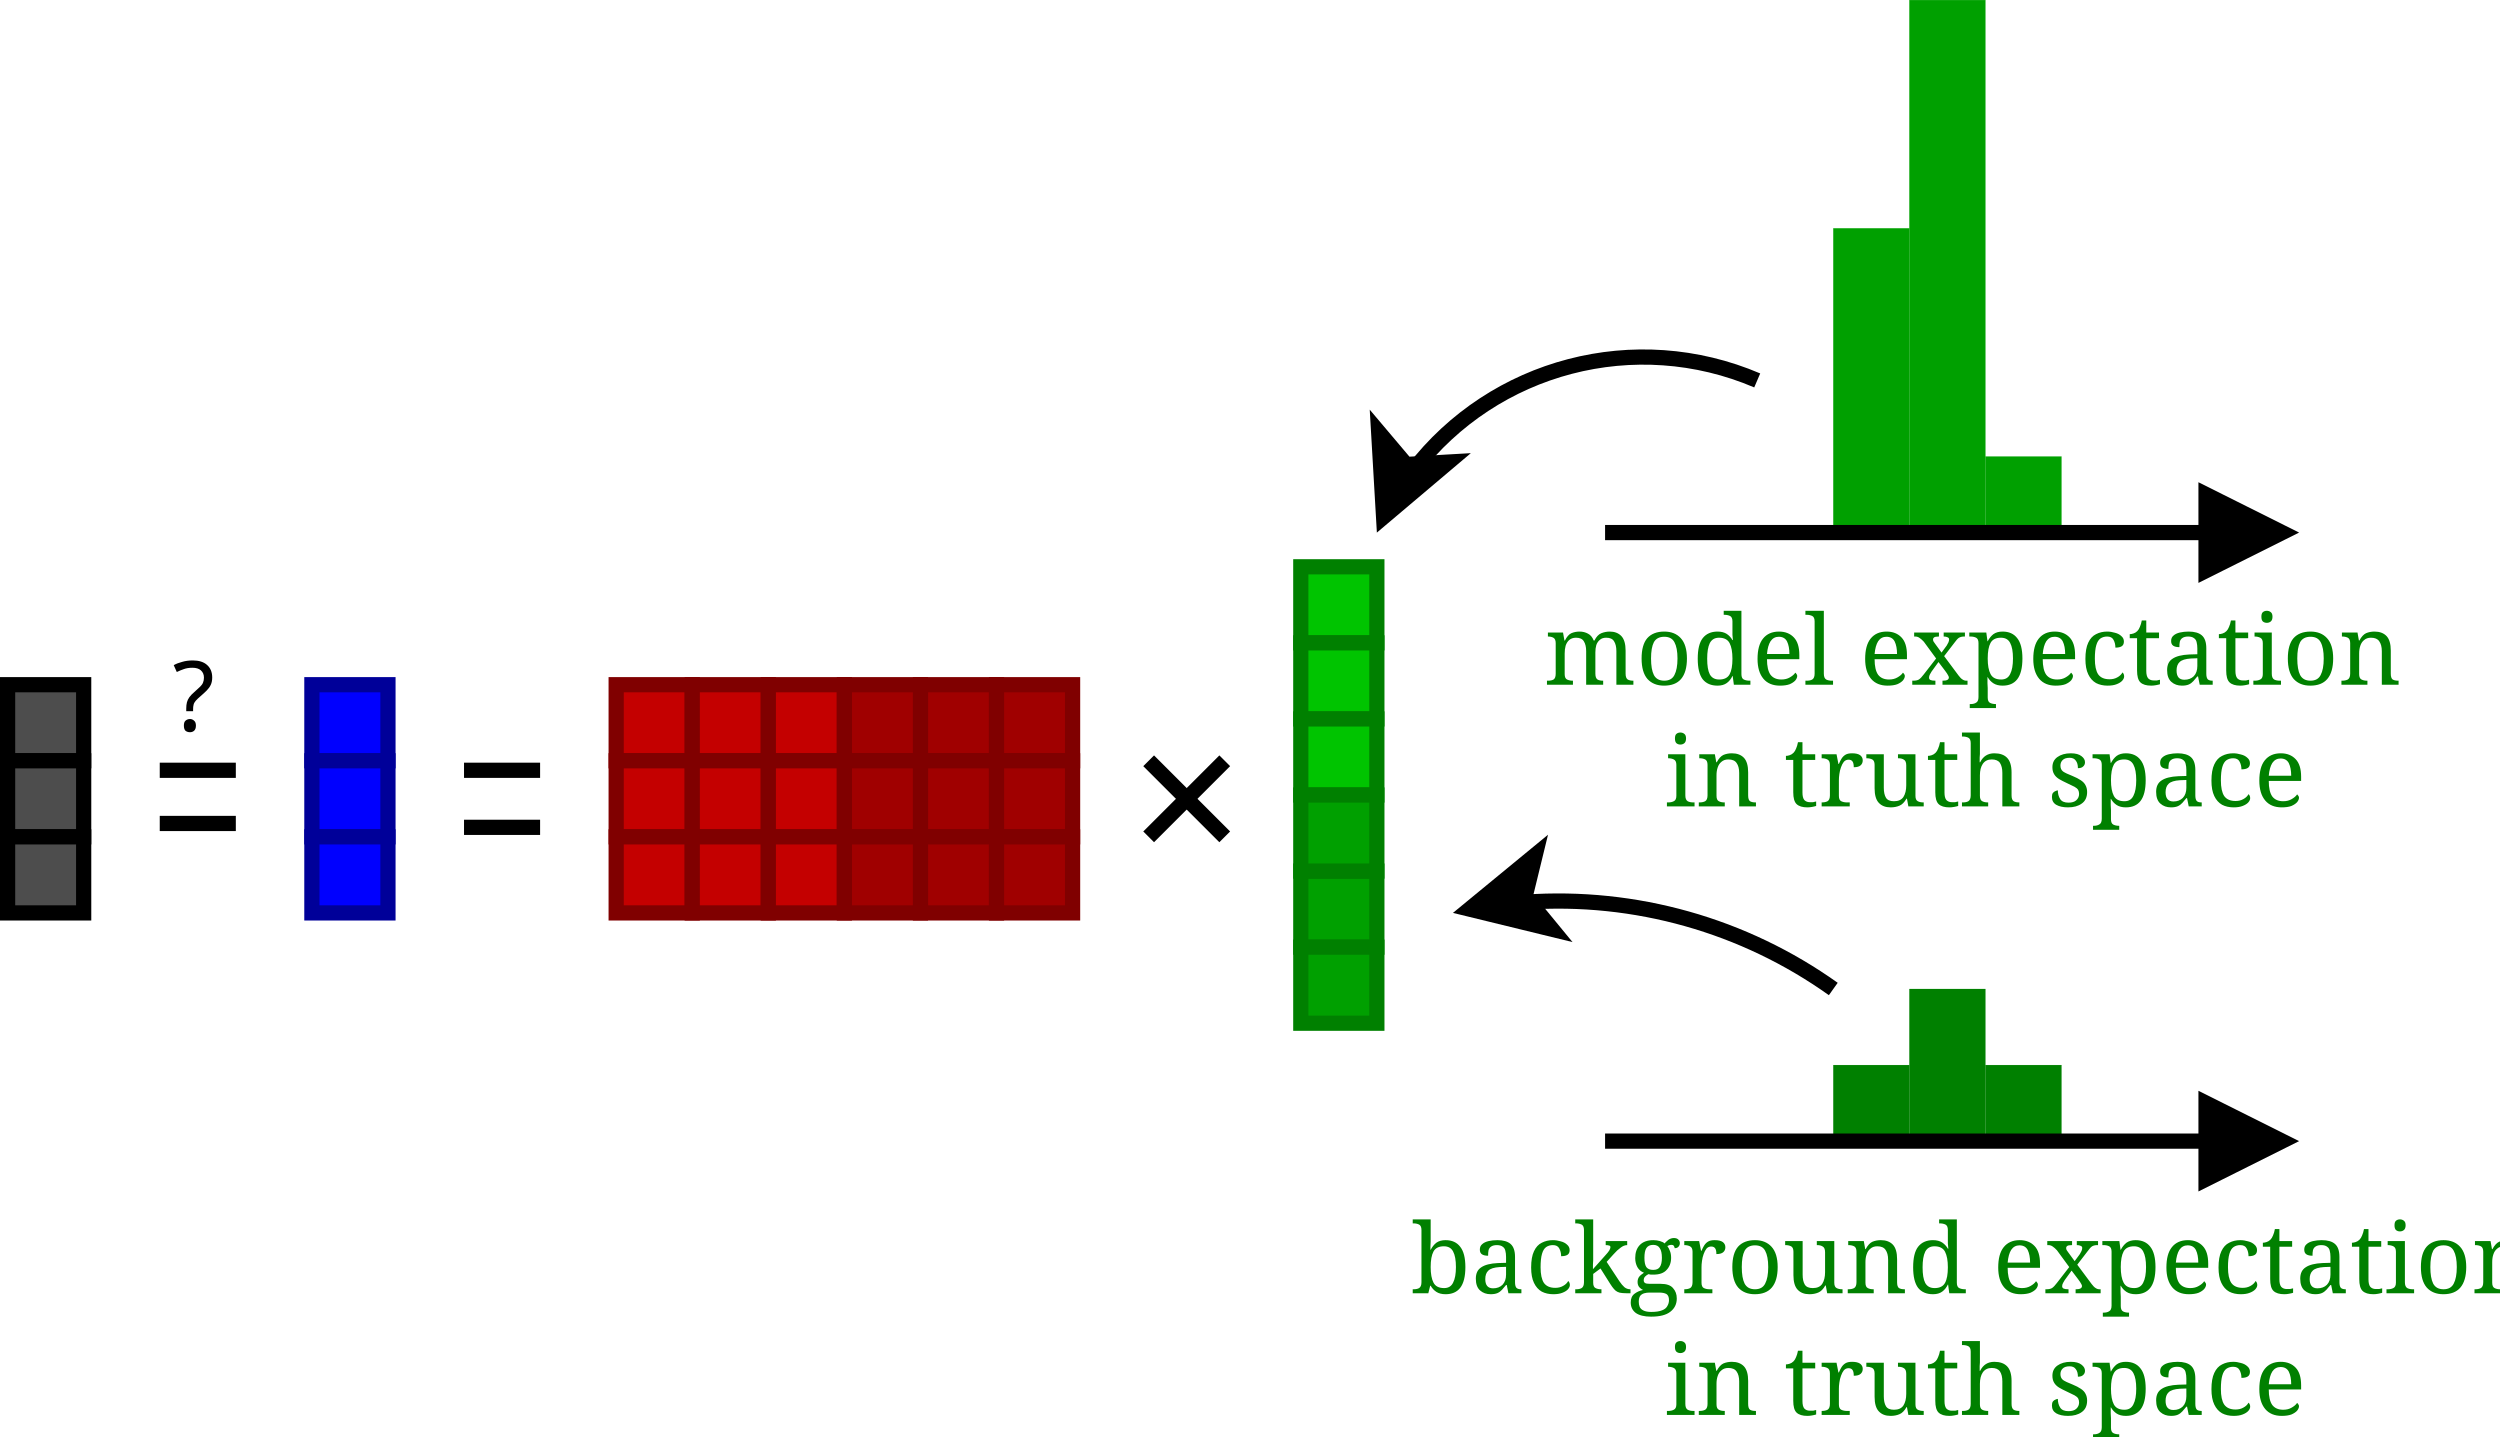
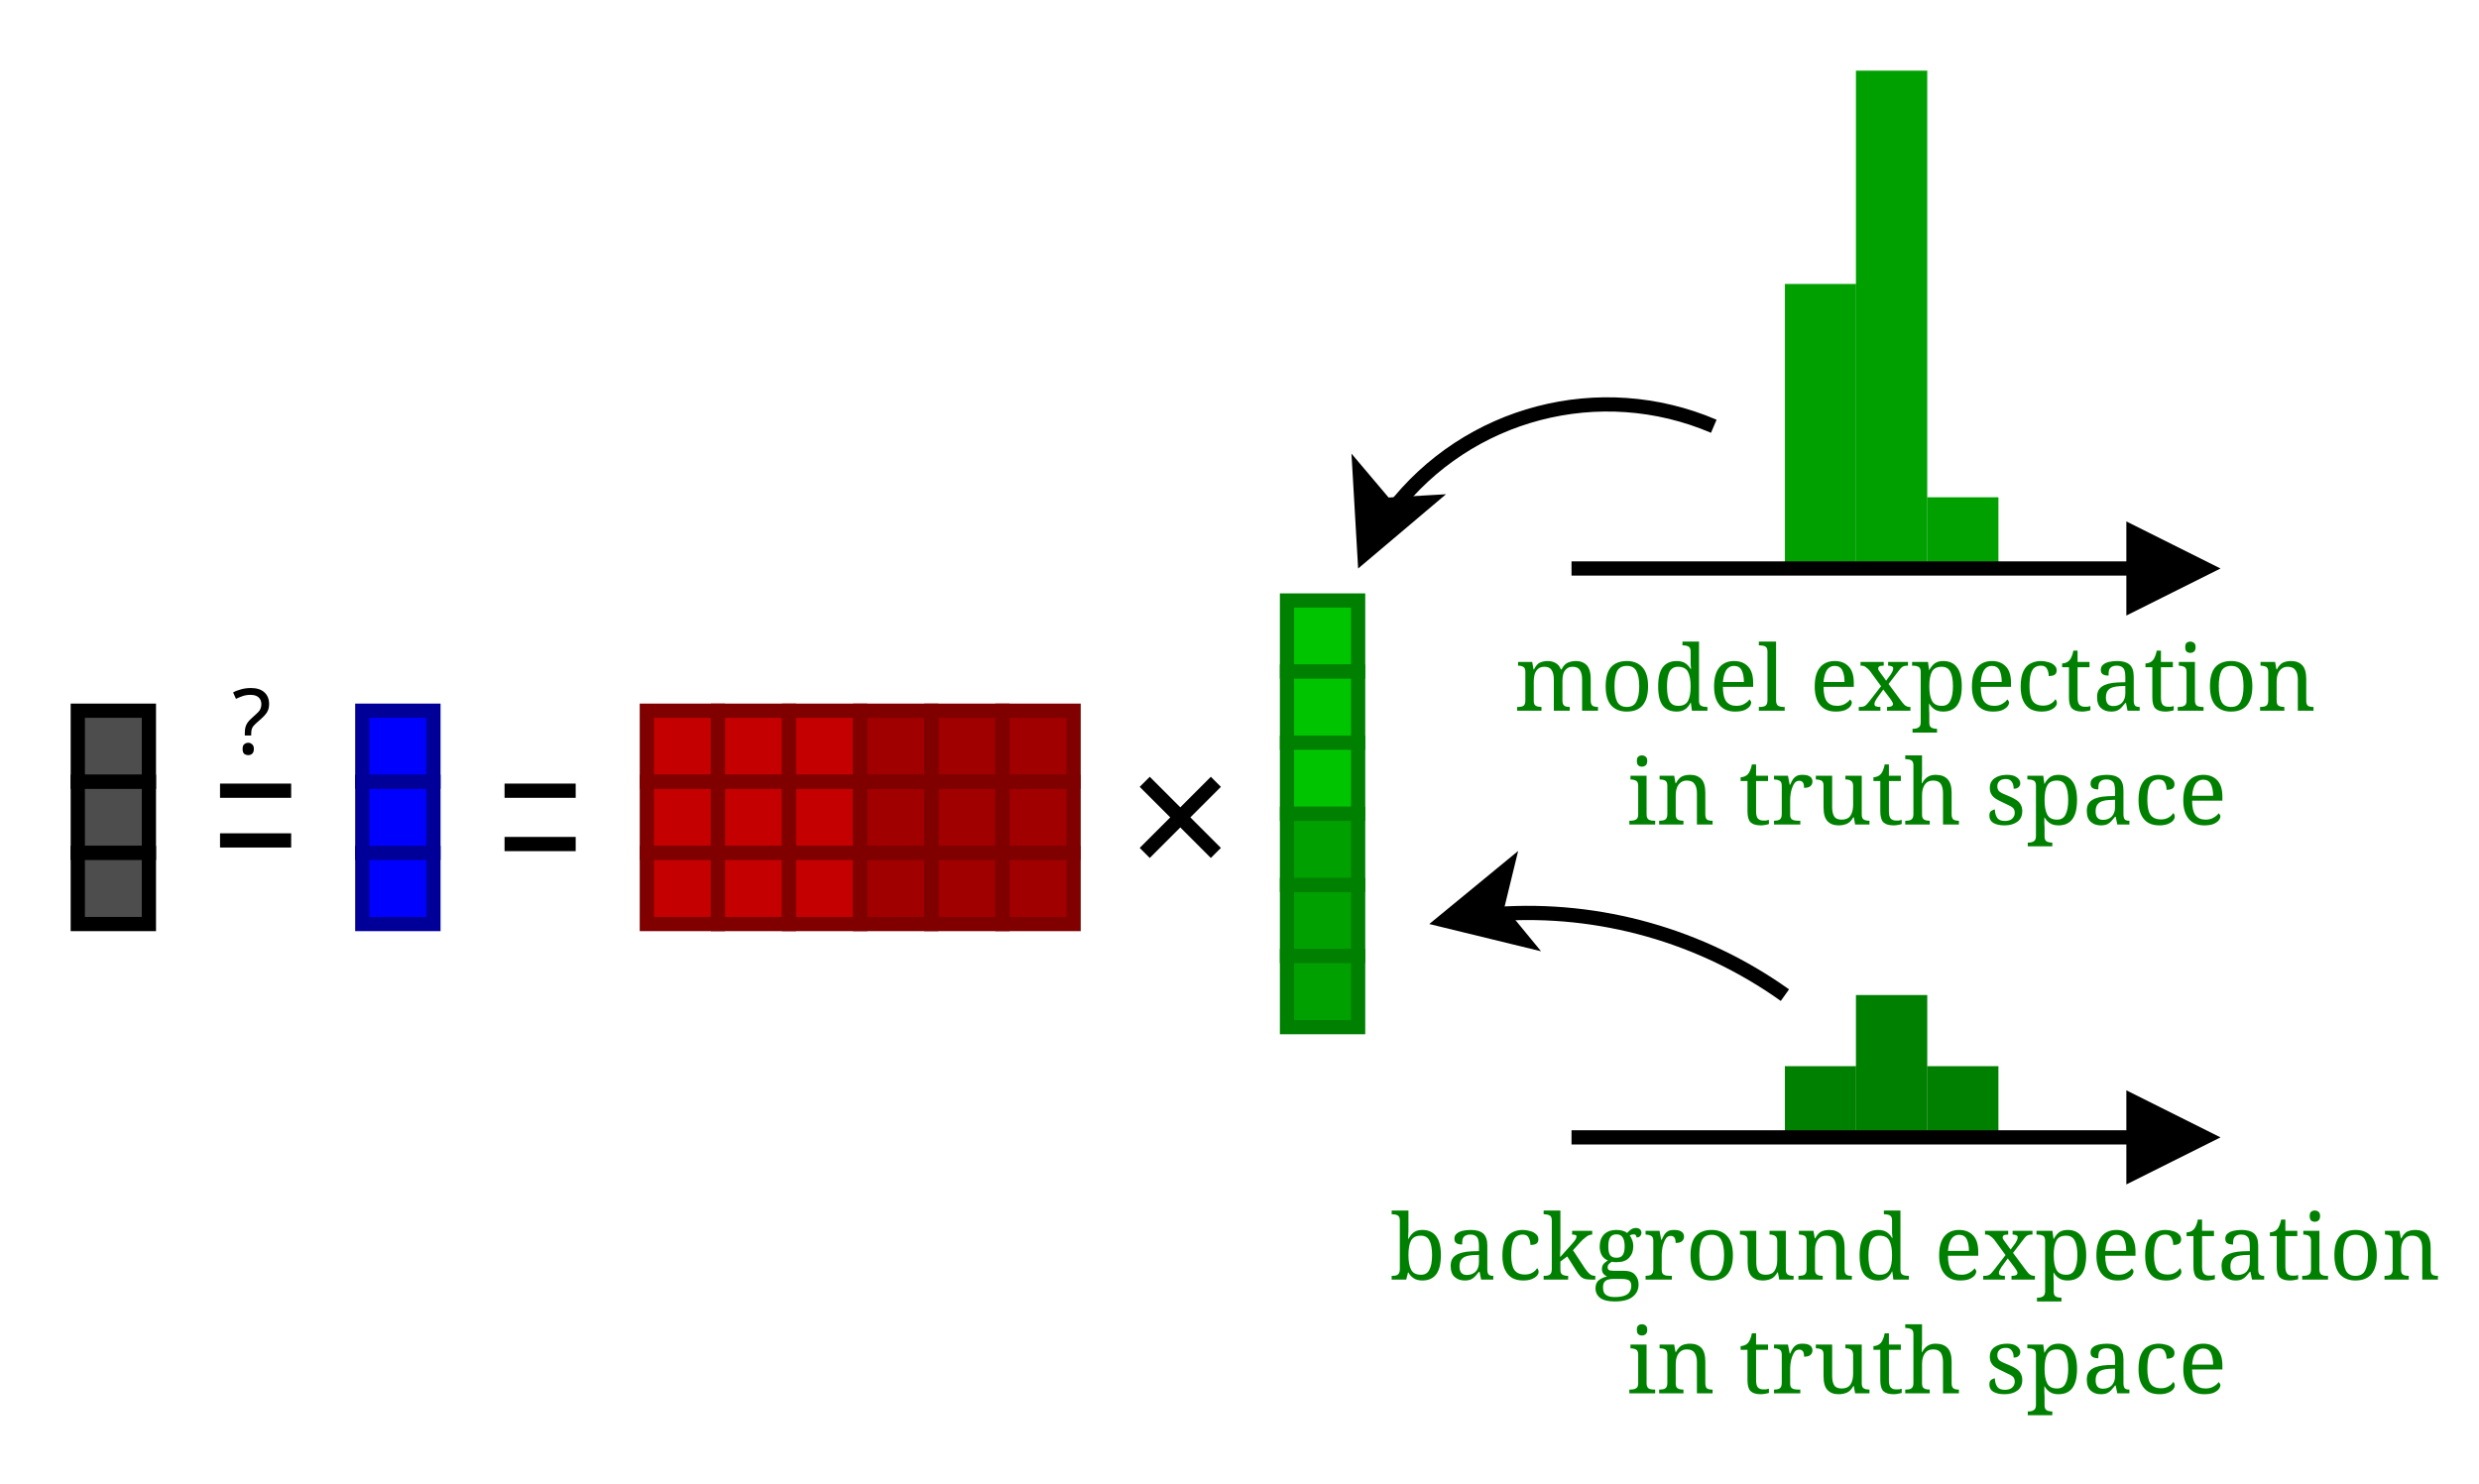
- <svg xmlns="http://www.w3.org/2000/svg" width="165.425mm" height="95.026mm" viewBox="0 0 165.425 95.026" version="1.1" id="svg3958">
+ <svg xmlns="http://www.w3.org/2000/svg" width="175.425mm" height="105.026mm" viewBox="0 0 175.425 105.026" version="1.1" id="svg3958">
  <defs id="defs3952" />
-   <g id="layer1" transform="translate(66.08141,-211.6894)">
+   <g id="layer1" transform="translate(71.08141,-206.6894)">
    <g id="g5228">
      <line id="line2294" y2="267.064" x2="14.959" y1="262.03" x1="9.925" style="fill:none;fill-opacity:0;stroke:#000000;stroke-width:1.007" />
      <line id="line2296" y2="262.03" x2="14.959" y1="267.064" x1="9.925" style="fill:none;fill-opacity:0;stroke:#000000;stroke-width:1.007" />
      <line id="line2298" y2="262.659" x2="-30.343" y1="262.659" x1="-35.377" style="fill:none;fill-opacity:0;stroke:#000000;stroke-width:1.007" />
      <line id="line2300" y2="266.434" x2="-30.343" y1="266.434" x1="-35.377" style="fill:none;fill-opacity:0;stroke:#000000;stroke-width:1.007" />
      <line id="line2302" y2="262.659" x2="-50.477" y1="262.659" x1="-55.511" style="fill:none;fill-opacity:0;stroke:#000000;stroke-width:1.007" />
      <line id="line2304" y2="266.178" x2="-50.477" y1="266.178" x1="-55.511" style="fill:none;fill-opacity:0;stroke:#000000;stroke-width:1.007" />
      <text id="text2308" y="260.047" x="-54.664" style="font-style:normal;font-weight:normal;font-size:6.443px;font-family:sans-serif;text-anchor:start;fill:#000000;stroke-width:0.503" font-size="12.8">
        <tspan style="stroke-width:0.503" id="tspan2306" y="260.047" x="-54.664">?</tspan>
      </text>
      <g transform="matrix(0.5033557,0,0,0.5033557,-85.71228,-336.9633)" id="g2328">
        <g id="g2314">
          <rect id="rect2310" height="10" width="10" y="1180" x="80" style="fill:#0000ff" />
          <rect id="rect2312" height="10" width="10" y="1180" x="80" style="fill:none;fill-opacity:0;stroke:#000099;stroke-width:2" />
        </g>
        <g id="g2320">
          <rect id="rect2316" height="10" width="10" y="1190" x="80" style="fill:#0000ff" />
          <rect id="rect2318" height="10" width="10" y="1190" x="80" style="fill:none;fill-opacity:0;stroke:#000099;stroke-width:2" />
        </g>
        <g id="g2326">
          <rect id="rect2322" height="10" width="10" y="1200" x="80" style="fill:#0000ff" />
          <rect id="rect2324" height="10" width="10" y="1200" x="80" style="fill:none;fill-opacity:0;stroke:#000099;stroke-width:2" />
        </g>
      </g>
      <g transform="matrix(0.5033557,0,0,0.5033557,-85.71228,-336.9633)" id="g2348">
        <g id="g2334">
          <rect id="rect2330" height="10" width="10" y="1180" x="40" style="fill:#4d4d4d" />
          <rect id="rect2332" height="10" width="10" y="1180" x="40" style="fill:none;fill-opacity:0;stroke:#000000;stroke-width:2" />
        </g>
        <g id="g2340">
          <rect id="rect2336" height="10" width="10" y="1190" x="40" style="fill:#4d4d4d" />
          <rect id="rect2338" height="10" width="10" y="1190" x="40" style="fill:none;fill-opacity:0;stroke:#000000;stroke-width:2" />
        </g>
        <g id="g2346">
          <rect id="rect2342" height="10" width="10" y="1200" x="40" style="fill:#4d4d4d" />
          <rect id="rect2344" height="10" width="10" y="1200" x="40" style="fill:none;fill-opacity:0;stroke:#000000;stroke-width:2" />
        </g>
      </g>
      <g transform="matrix(0.5033557,0,0,0.5033557,-85.71228,-336.9633)" id="g2458">
        <g id="g2354">
          <rect id="rect2350" height="10" width="10" y="1180" x="160" style="fill:#a00000" />
          <rect id="rect2352" height="10" width="10" y="1180" x="160" style="fill:none;fill-opacity:0;stroke:#800000;stroke-width:2" />
        </g>
        <g id="g2360">
          <rect id="rect2356" height="10" width="10" y="1190" x="160" style="fill:#a00000" />
          <rect id="rect2358" height="10" width="10" y="1190" x="160" style="fill:none;fill-opacity:0;stroke:#800000;stroke-width:2" />
        </g>
        <g id="g2366">
          <rect id="rect2362" height="10" width="10" y="1200" x="160" style="fill:#a00000" />
          <rect id="rect2364" height="10" width="10" y="1200" x="160" style="fill:none;fill-opacity:0;stroke:#800000;stroke-width:2" />
        </g>
        <g id="g2372">
          <rect id="rect2368" height="10" width="10" y="1180" x="170" style="fill:#a00000" />
          <rect id="rect2370" height="10" width="10" y="1180" x="170" style="fill:none;fill-opacity:0;stroke:#800000;stroke-width:2" />
        </g>
        <g id="g2378">
          <rect id="rect2374" height="10" width="10" y="1190" x="170" style="fill:#a00000" />
          <rect id="rect2376" height="10" width="10" y="1190" x="170" style="fill:none;fill-opacity:0;stroke:#800000;stroke-width:2" />
        </g>
        <g id="g2384">
          <rect id="rect2380" height="10" width="10" y="1200" x="170" style="fill:#a00000" />
          <rect id="rect2382" height="10" width="10" y="1200" x="170" style="fill:none;fill-opacity:0;stroke:#800000;stroke-width:2" />
        </g>
        <g id="g2390">
          <rect id="rect2386" height="10" width="10" y="1180" x="120" style="fill:#c40000" />
          <rect id="rect2388" height="10" width="10" y="1180" x="120" style="fill:none;fill-opacity:0;stroke:#800000;stroke-width:2" />
        </g>
        <g id="g2396">
          <rect id="rect2392" height="10" width="10" y="1180" x="130" style="fill:#c40000" />
          <rect id="rect2394" height="10" width="10" y="1180" x="130" style="fill:none;fill-opacity:0;stroke:#800000;stroke-width:2" />
        </g>
        <g id="g2402">
          <rect id="rect2398" height="10" width="10" y="1180" x="140" style="fill:#c40000" />
          <rect id="rect2400" height="10" width="10" y="1180" x="140" style="fill:none;fill-opacity:0;stroke:#800000;stroke-width:2" />
        </g>
        <g id="g2408">
          <rect id="rect2404" height="10" width="10" y="1180" x="150" style="fill:#a00000" />
          <rect id="rect2406" height="10" width="10" y="1180" x="150" style="fill:none;fill-opacity:0;stroke:#800000;stroke-width:2" />
        </g>
        <g id="g2414">
          <rect id="rect2410" height="10" width="10" y="1190" x="120" style="fill:#c40000" />
          <rect id="rect2412" height="10" width="10" y="1190" x="120" style="fill:none;fill-opacity:0;stroke:#800000;stroke-width:2" />
        </g>
        <g id="g2420">
          <rect id="rect2416" height="10" width="10" y="1190" x="130" style="fill:#c40000" />
          <rect id="rect2418" height="10" width="10" y="1190" x="130" style="fill:none;fill-opacity:0;stroke:#800000;stroke-width:2" />
        </g>
        <g id="g2426">
          <rect id="rect2422" height="10" width="10" y="1190" x="140" style="fill:#c40000" />
          <rect id="rect2424" height="10" width="10" y="1190" x="140" style="fill:none;fill-opacity:0;stroke:#800000;stroke-width:2" />
        </g>
        <g id="g2432">
          <rect id="rect2428" height="10" width="10" y="1190" x="150" style="fill:#a00000" />
          <rect id="rect2430" height="10" width="10" y="1190" x="150" style="fill:none;fill-opacity:0;stroke:#800000;stroke-width:2" />
        </g>
        <g id="g2438">
          <rect id="rect2434" height="10" width="10" y="1200" x="120" style="fill:#c40000" />
          <rect id="rect2436" height="10" width="10" y="1200" x="120" style="fill:none;fill-opacity:0;stroke:#800000;stroke-width:2" />
        </g>
        <g id="g2444">
          <rect id="rect2440" height="10" width="10" y="1200" x="130" style="fill:#c40000" />
          <rect id="rect2442" height="10" width="10" y="1200" x="130" style="fill:none;fill-opacity:0;stroke:#800000;stroke-width:2" />
        </g>
        <g id="g2450">
          <rect id="rect2446" height="10" width="10" y="1200" x="140" style="fill:#c40000" />
          <rect id="rect2448" height="10" width="10" y="1200" x="140" style="fill:none;fill-opacity:0;stroke:#800000;stroke-width:2" />
        </g>
        <g id="g2456">
          <rect id="rect2452" height="10" width="10" y="1200" x="150" style="fill:#a00000" />
          <rect id="rect2454" height="10" width="10" y="1200" x="150" style="fill:none;fill-opacity:0;stroke:#800000;stroke-width:2" />
        </g>
      </g>
      <g transform="matrix(0.5033557,0,0,0.5033557,-85.71228,-336.9633)" id="g2496">
        <g id="g2464">
          <rect id="rect2460" height="10" width="10" y="1204.5" x="210" style="fill:#00a000" />
          <rect id="rect2462" height="10" width="10" y="1204.5" x="210" style="fill:none;fill-opacity:0;stroke:#008000;stroke-width:2" />
        </g>
        <g id="g2470">
          <rect id="rect2466" height="10" width="10" y="1214.5" x="210" style="fill:#00a000" />
          <rect id="rect2468" height="10" width="10" y="1214.5" x="210" style="fill:none;fill-opacity:0;stroke:#008000;stroke-width:2" />
        </g>
        <g id="g2476">
          <rect id="rect2472" height="10" width="10" y="1164.5" x="210" style="fill:#00c400" />
          <rect id="rect2474" height="10" width="10" y="1164.5" x="210" style="fill:none;fill-opacity:0;stroke:#008000;stroke-width:2" />
        </g>
        <g id="g2482">
          <rect id="rect2478" height="10" width="10" y="1174.5" x="210" style="fill:#00c400" />
          <rect id="rect2480" height="10" width="10" y="1174.5" x="210" style="fill:none;fill-opacity:0;stroke:#008000;stroke-width:2" />
        </g>
        <g id="g2488">
          <rect id="rect2484" height="10" width="10" y="1184.5" x="210" style="fill:#00c400" />
          <rect id="rect2486" height="10" width="10" y="1184.5" x="210" style="fill:none;fill-opacity:0;stroke:#008000;stroke-width:2" />
        </g>
        <g id="g2494">
          <rect id="rect2490" height="10" width="10" y="1194.5" x="210" style="fill:#00a000" />
          <rect id="rect2492" height="10" width="10" y="1194.5" x="210" style="fill:none;fill-opacity:0;stroke:#008000;stroke-width:2" />
        </g>
      </g>
      <g transform="matrix(0.5033557,0,0,0.5033557,-85.71228,-336.9633)" id="g2502">
        <rect id="rect2498" height="70" width="10" y="1090" x="290" style="fill:#00a000" />
        <rect id="rect2500" height="70" width="10" y="1090" x="290" style="fill:none;fill-opacity:0;stroke:#00a000;stroke-width:0.02" />
      </g>
      <g transform="matrix(0.5033557,0,0,0.5033557,-85.71228,-336.9633)" id="g2508">
        <rect id="rect2504" height="10" width="10" y="1150" x="300" style="fill:#00a000" />
        <rect id="rect2506" height="10" width="10" y="1150" x="300" style="fill:none;fill-opacity:0;stroke:#00a000;stroke-width:0.02" />
      </g>
      <g transform="matrix(0.5033557,0,0,0.5033557,-85.71228,-336.9633)" id="g2514">
        <rect id="rect2510" height="40" width="10" y="1120" x="280" style="fill:#00a000" />
        <rect id="rect2512" height="40" width="10" y="1120" x="280" style="fill:none;fill-opacity:0;stroke:#00a000;stroke-width:0.02" />
      </g>
      <text id="text2520" y="256.996" x="65.294" style="font-style:normal;font-weight:normal;font-size:6.443px;font-family:Georgia;text-anchor:middle;fill:#008000;stroke-width:0.503" font-size="12.8">
        <tspan style="stroke-width:0.503" id="tspan2516" y="256.996" x="65.294">model expectation</tspan>
        <tspan style="stroke-width:0.503" id="tspan2518" y="265.05" x="65.294">in truth space</tspan>
      </text>
      <g transform="matrix(0.5033557,0,0,0.5033557,-85.71228,-336.9633)" id="g2532">
        <line id="line2526" y2="1160" x2="329" y1="1160" x1="250" style="fill:none;fill-opacity:0;stroke:#000000;stroke-width:2" />
-         <polygon id="polygon2528" points="329,1155 329,1165 339,1160 " style="fill:#000000" />
-         <polygon id="polygon2530" points="329,1155 329,1165 339,1160 " style="fill:none;fill-opacity:0;stroke:#000000;stroke-width:2" />
+         <polygon id="polygon2528" points="339,1160 329,1155 329,1165 " style="fill:#000000" />
+         <polygon id="polygon2530" points="339,1160 329,1155 329,1165 " style="fill:none;fill-opacity:0;stroke:#000000;stroke-width:2" />
      </g>
      <g transform="matrix(0.5033557,0,0,0.5033557,-85.71228,-336.9633)" id="g2538">
        <rect id="rect2534" height="20" width="10" y="1220" x="290" style="fill:#008000" />
        <rect id="rect2536" height="20" width="10" y="1220" x="290" style="fill:none;fill-opacity:0;stroke:#008000;stroke-width:0.02" />
      </g>
      <g transform="matrix(0.5033557,0,0,0.5033557,-85.71228,-336.9633)" id="g2544">
        <rect id="rect2540" height="10" width="10" y="1230" x="300" style="fill:#008000" />
        <rect id="rect2542" height="10" width="10" y="1230" x="300" style="fill:none;fill-opacity:0;stroke:#008000;stroke-width:0.02" />
      </g>
      <g transform="matrix(0.5033557,0,0,0.5033557,-85.71228,-336.9633)" id="g2550">
        <rect id="rect2546" height="10" width="10" y="1230" x="280" style="fill:#008000" />
        <rect id="rect2548" height="10" width="10" y="1230" x="280" style="fill:none;fill-opacity:0;stroke:#008000;stroke-width:0.02" />
      </g>
      <text id="text2556" y="297.265" x="65.294" style="font-style:normal;font-weight:normal;font-size:6.443px;font-family:Georgia;text-anchor:middle;fill:#008000;stroke-width:0.503" font-size="12.8">
        <tspan style="stroke-width:0.503" id="tspan2552" y="297.265" x="65.294">background expectation</tspan>
        <tspan style="stroke-width:0.503" id="tspan2554" y="305.319" x="65.294">in truth space</tspan>
      </text>
      <g transform="matrix(0.5033557,0,0,0.5033557,-85.71228,-336.9633)" id="g2568">
        <line id="line2562" y2="1240" x2="329" y1="1240" x1="250" style="fill:none;fill-opacity:0;stroke:#000000;stroke-width:2" />
-         <polygon id="polygon2564" points="329,1235 329,1245 339,1240 " style="fill:#000000" />
-         <polygon id="polygon2566" points="329,1235 329,1245 339,1240 " style="fill:none;fill-opacity:0;stroke:#000000;stroke-width:2" />
+         <polygon id="polygon2564" points="339,1240 329,1235 329,1245 " style="fill:#000000" />
+         <polygon id="polygon2566" points="339,1240 329,1235 329,1245 " style="fill:none;fill-opacity:0;stroke:#000000;stroke-width:2" />
      </g>
      <g transform="matrix(0.5033557,0,0,0.5033557,-85.71228,-336.9633)" id="g2580">
        <path id="path2574" d="m 270,1140 a 38.106,38.106 0 0 0 -45.188,11.8" style="fill:none;fill-opacity:0;stroke:#000000;stroke-width:2" />
-         <polygon id="polygon2576" points="220.882,1157.95 220.234,1146.78 223.842,1151.05 229.422,1150.73 " style="fill:#000000" />
-         <polygon id="polygon2578" points="220.882,1157.95 220.234,1146.78 223.842,1151.05 229.422,1150.73 " style="fill:none;fill-opacity:0;stroke:#000000;stroke-width:2" />
+         <polygon id="polygon2576" points="223.842,1151.05 229.422,1150.73 220.882,1157.95 220.234,1146.78 " style="fill:#000000" />
+         <polygon id="polygon2578" points="223.842,1151.05 229.422,1150.73 220.882,1157.95 220.234,1146.78 " style="fill:none;fill-opacity:0;stroke:#000000;stroke-width:2" />
      </g>
      <g transform="matrix(0.5033557,0,0,0.5033557,-85.71228,-336.9633)" id="g2588">
        <path id="path2582" d="m 280,1220 a 62.264,62.264 0 0 0 -40.456,-11.41" style="fill:none;fill-opacity:0;stroke:#000000;stroke-width:2" />
-         <polygon id="polygon2584" points="232.18,1209.5 240.816,1202.4 239.492,1207.83 243.042,1212.15 " style="fill:#000000" />
-         <polygon id="polygon2586" points="232.18,1209.5 240.816,1202.4 239.492,1207.83 243.042,1212.15 " style="fill:none;fill-opacity:0;stroke:#000000;stroke-width:2" />
+         <polygon id="polygon2584" points="239.492,1207.83 243.042,1212.15 232.18,1209.5 240.816,1202.4 " style="fill:#000000" />
+         <polygon id="polygon2586" points="239.492,1207.83 243.042,1212.15 232.18,1209.5 240.816,1202.4 " style="fill:none;fill-opacity:0;stroke:#000000;stroke-width:2" />
      </g>
    </g>
  </g>
</svg>
